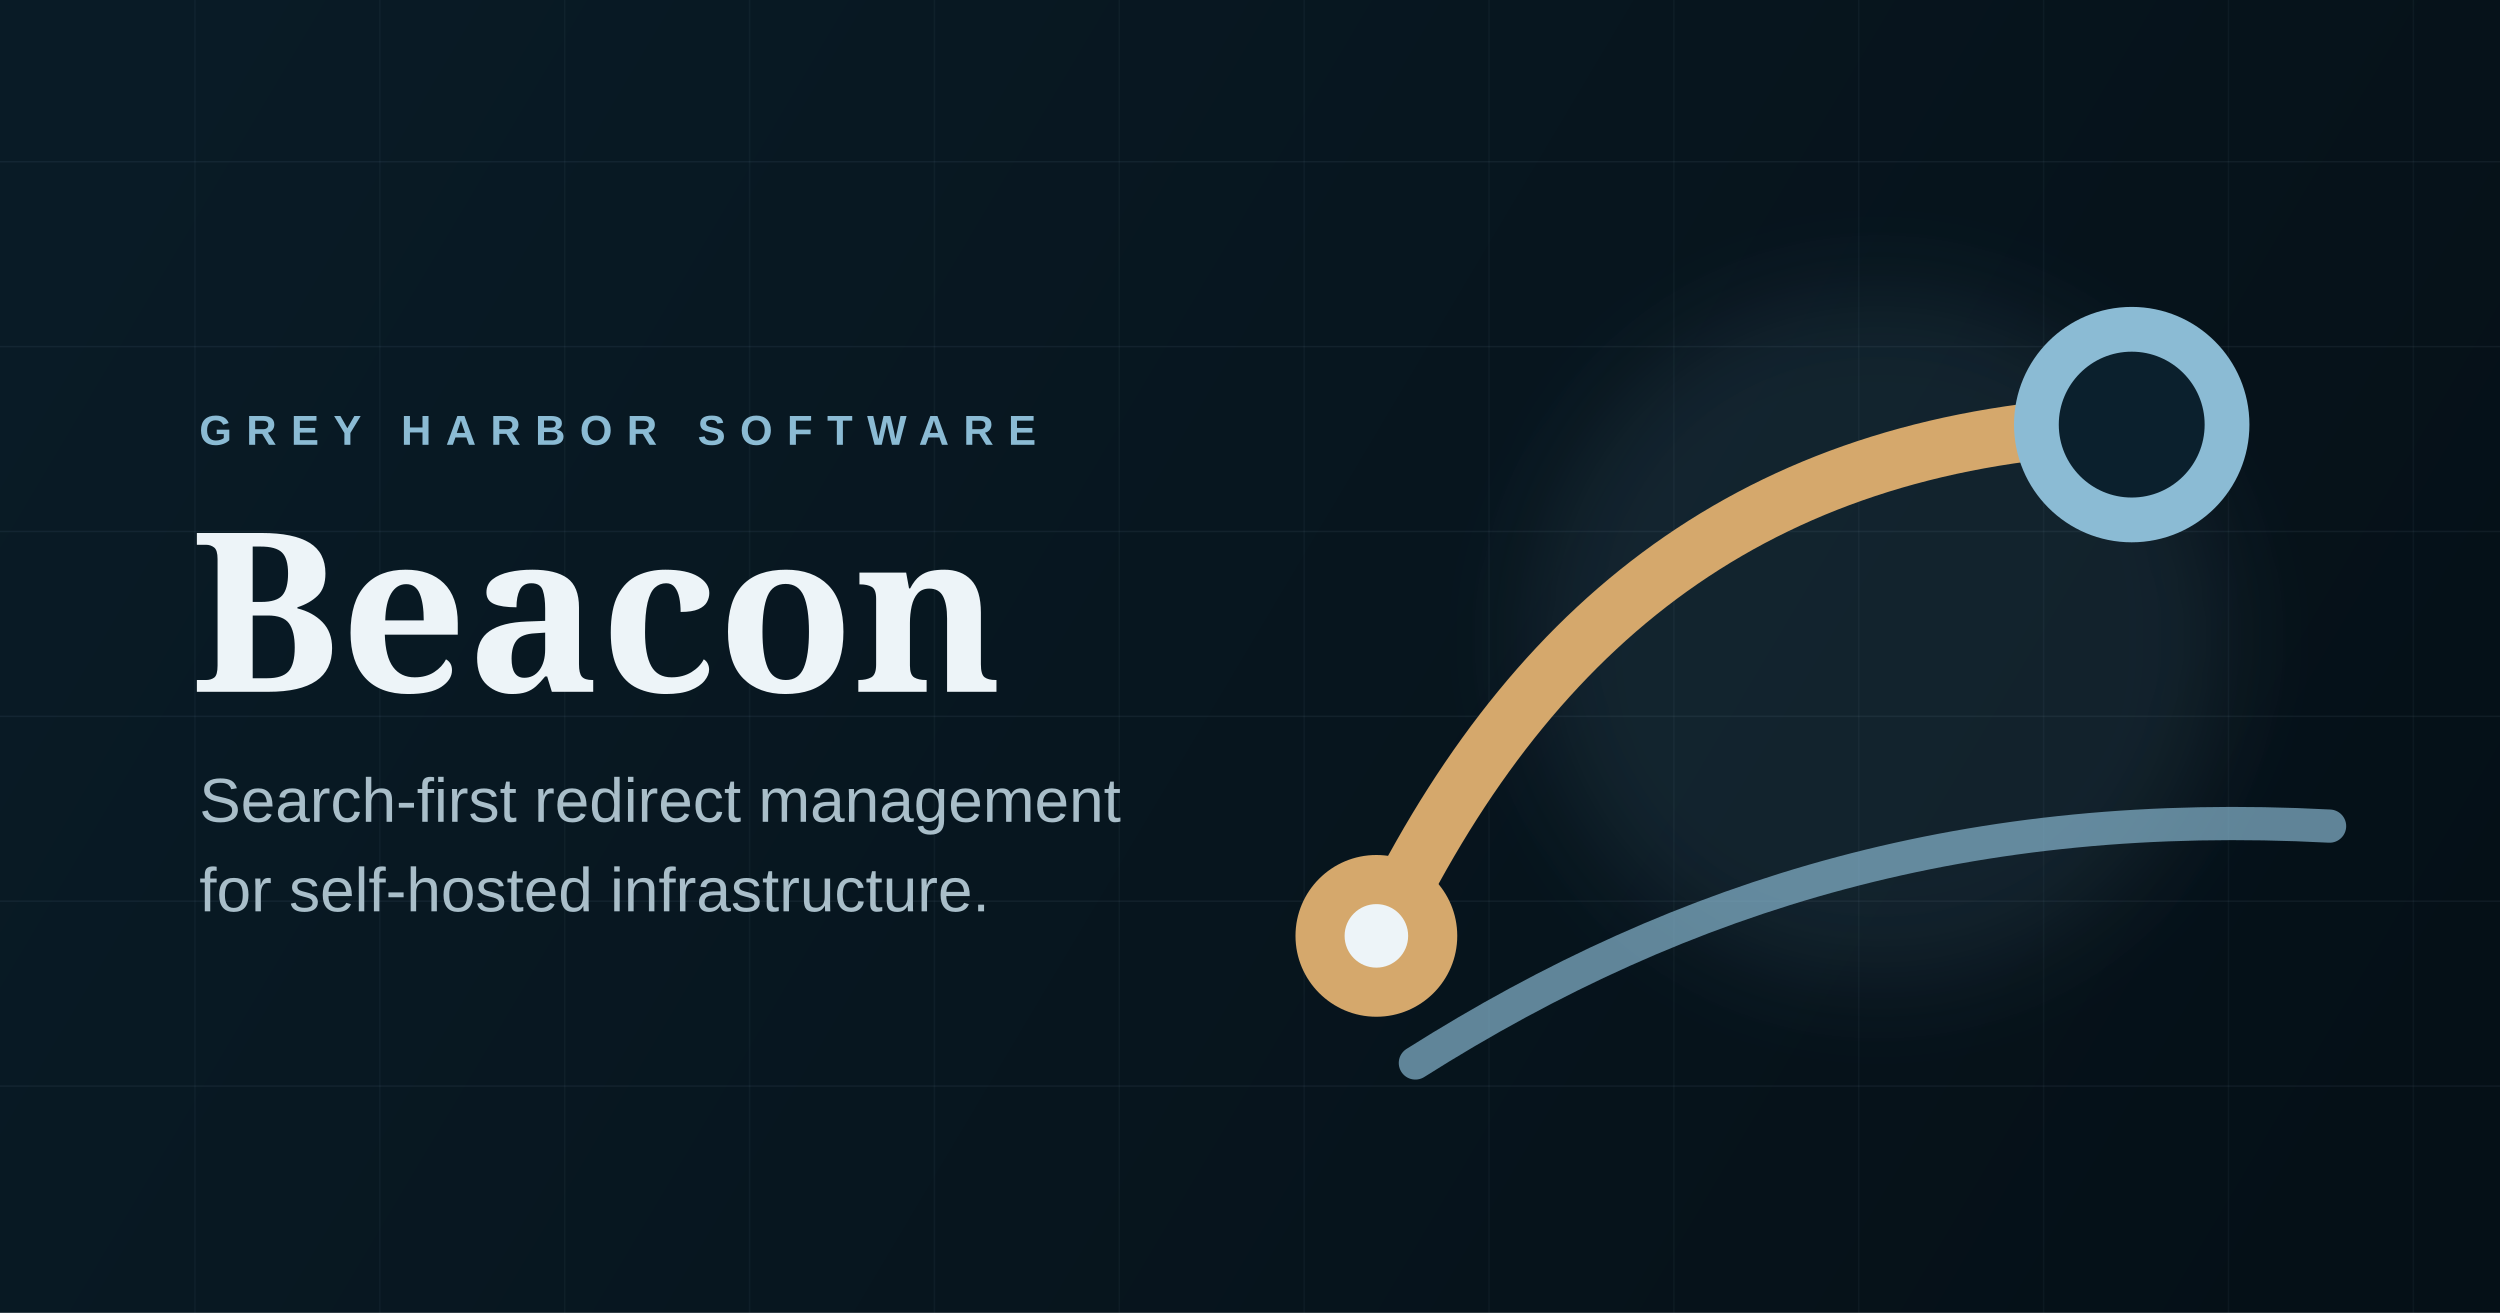
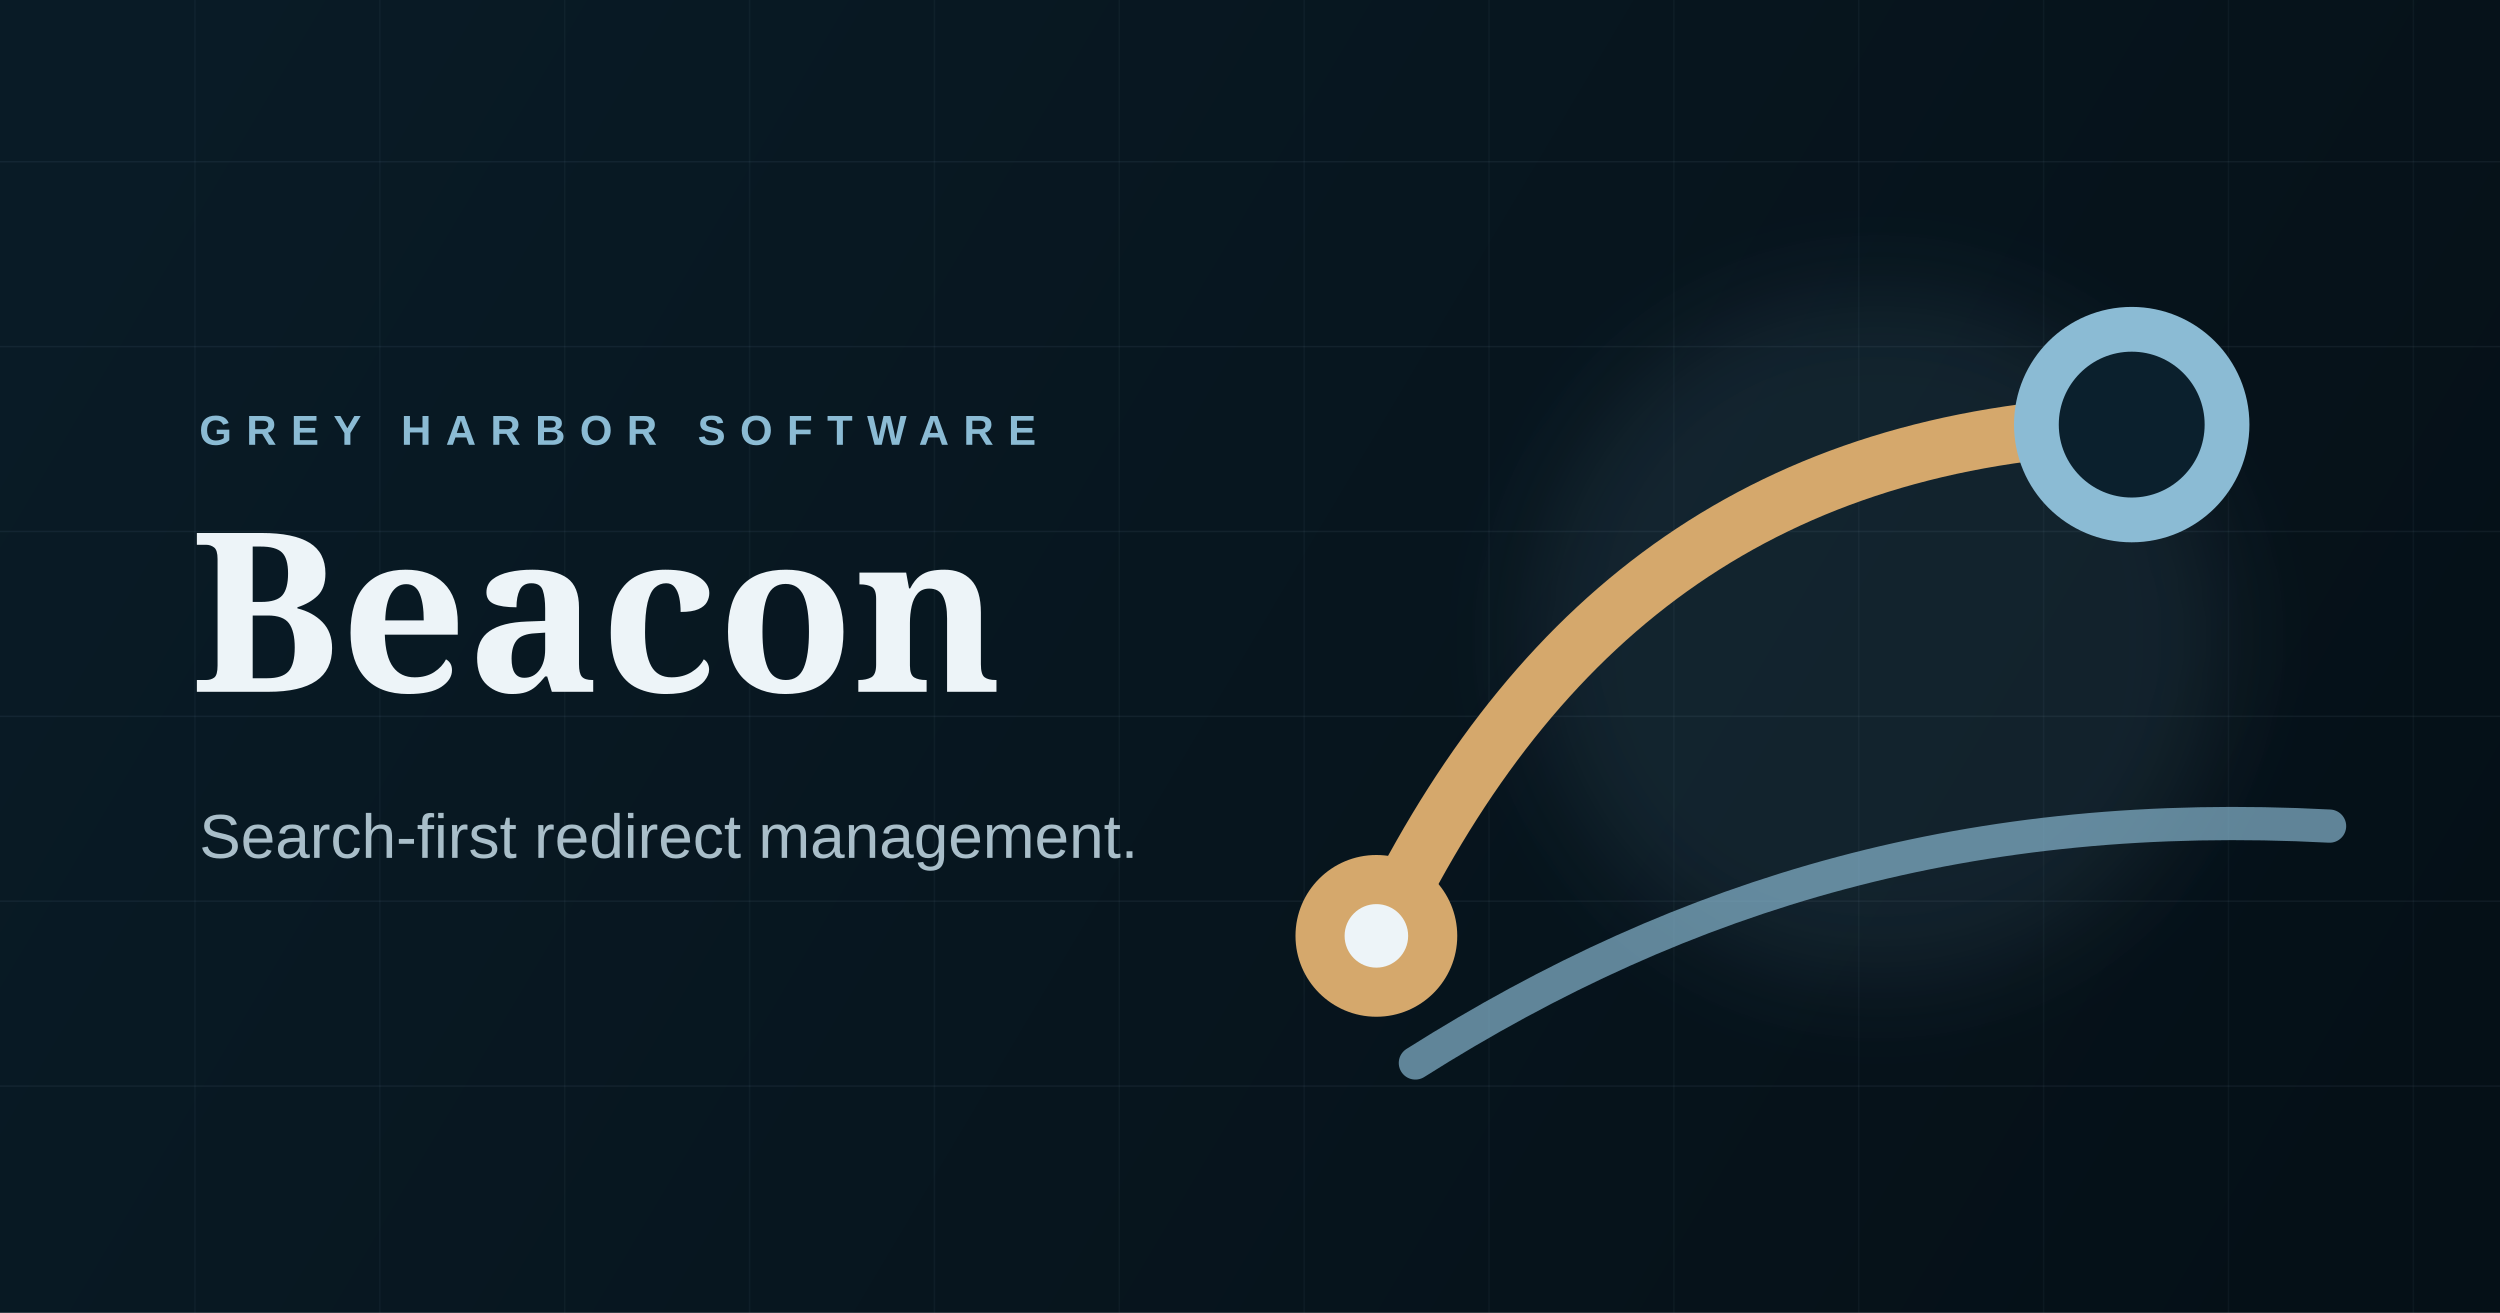
<svg xmlns="http://www.w3.org/2000/svg" width="1731" height="909" viewBox="0 0 1731 909" fill="none">
  <defs>
    <linearGradient id="background" x1="116" y1="32" x2="1588" y2="907" gradientUnits="userSpaceOnUse">
      <stop stop-color="#091b26" />
      <stop offset="1" stop-color="#051017" />
    </linearGradient>
    <linearGradient id="beam" x1="956" y1="631" x2="1534" y2="251" gradientUnits="userSpaceOnUse">
      <stop stop-color="#d5a86c" />
      <stop offset=".24" stop-color="#edf4f8" />
      <stop offset="1" stop-color="#8bbbd4" />
    </linearGradient>
    <filter id="glow" x="784" y="75" width="892" height="746" filterUnits="userSpaceOnUse">
      <feGaussianBlur stdDeviation="34" />
    </filter>
  </defs>
  <rect width="1731" height="909" fill="url(#background)" />
  <path d="M0 112h1731M0 240h1731M0 368h1731M0 496h1731M0 624h1731M0 752h1731" stroke="#9dc6da" stroke-opacity=".07" />
  <path d="M135 0v909M263 0v909M391 0v909M519 0v909M647 0v909M775 0v909M903 0v909M1031 0v909M1159 0v909M1287 0v909M1415 0v909M1543 0v909M1671 0v909" stroke="#9dc6da" stroke-opacity=".05" />
  <circle cx="1301" cy="441" r="238" fill="#8bbbd4" fill-opacity=".1" filter="url(#glow)" />
  <g transform="translate(910 136)">
    <path d="M54 494c105-208 261-326 504-336" stroke="url(#beam)" stroke-width="40" stroke-linecap="round" />
    <path d="M70 600c188-119 387-177 633-164" stroke="#8bbbd4" stroke-opacity=".68" stroke-width="23" stroke-linecap="round" />
    <circle cx="43" cy="512" r="56" fill="#d5a86c" />
    <circle cx="43" cy="512" r="22" fill="#edf4f8" />
    <circle cx="566" cy="158" r="66" fill="#0b202d" stroke="#8bbbd4" stroke-width="31" />
  </g>
  <text x="138" y="308" fill="#8bbbd4" font-family="Arial, sans-serif" font-size="29" font-weight="700" letter-spacing="10">GREY HARBOR SOFTWARE</text>
  <text x="132" y="479" fill="#edf4f8" font-family="Georgia, serif" font-size="154" font-weight="700">Beacon</text>
-   <text x="138" y="569" fill="#a9bec9" font-family="Arial, sans-serif" font-size="43">Search-first redirect management</text>
-   <text x="138" y="631" fill="#a9bec9" font-family="Arial, sans-serif" font-size="43">for self-hosted infrastructure.</text>
+   <text x="138" y="594" fill="#a9bec9" font-family="Arial, sans-serif" font-size="43">Search-first redirect management.</text>
</svg>
